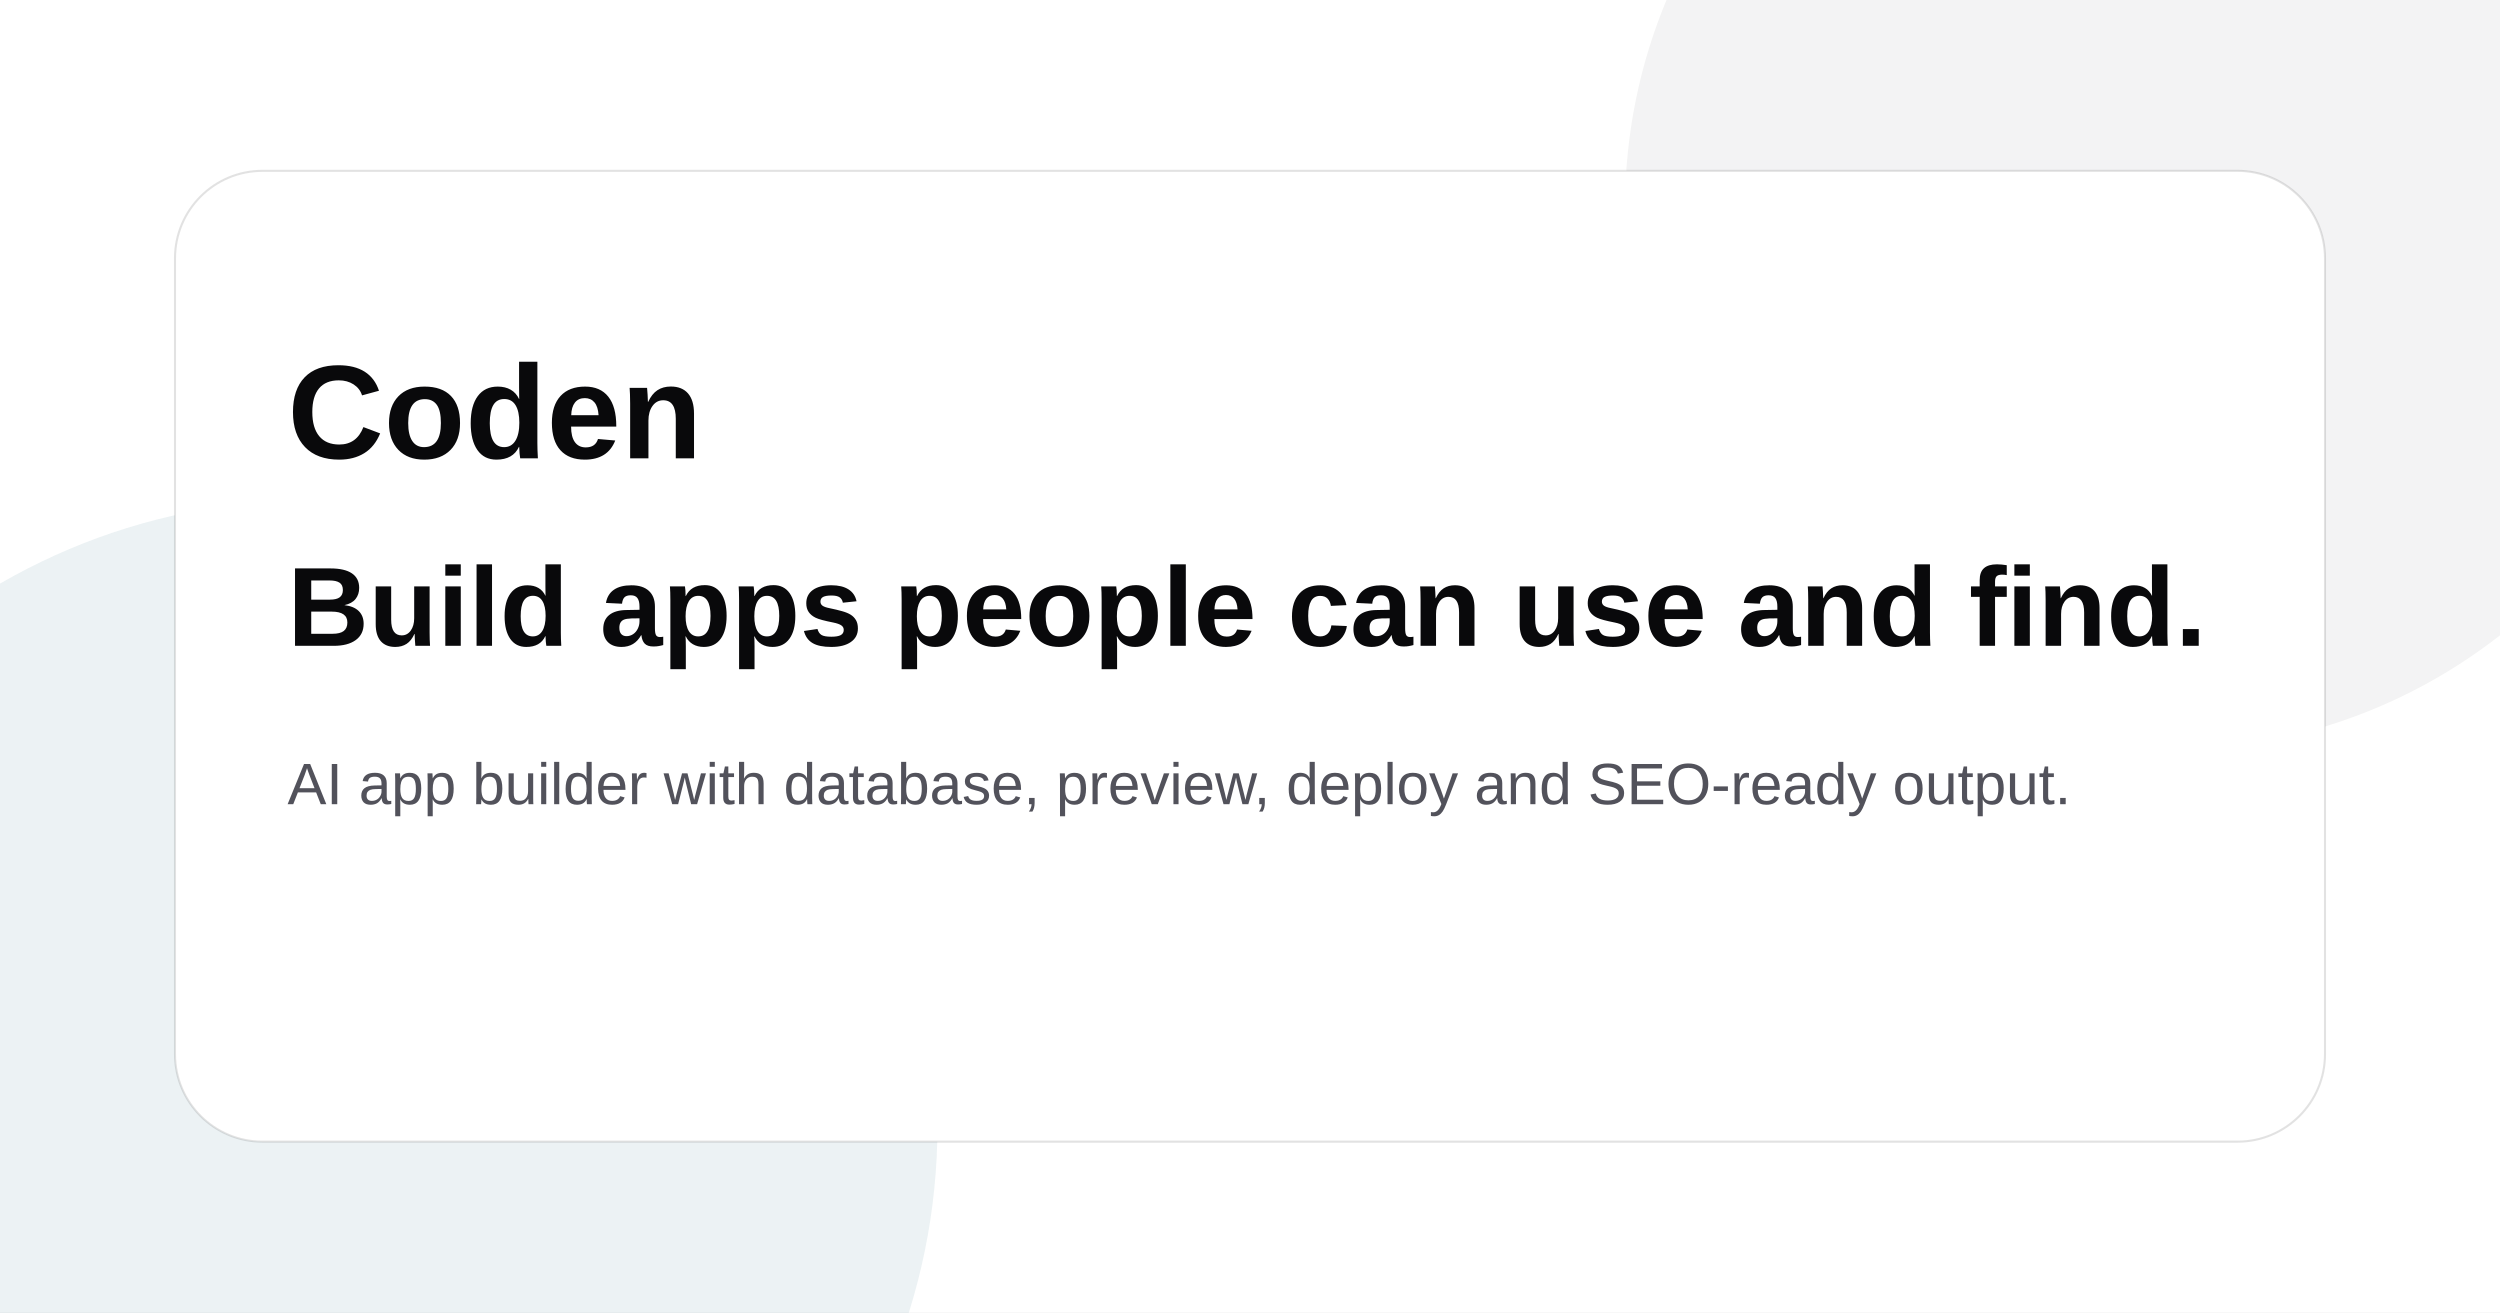
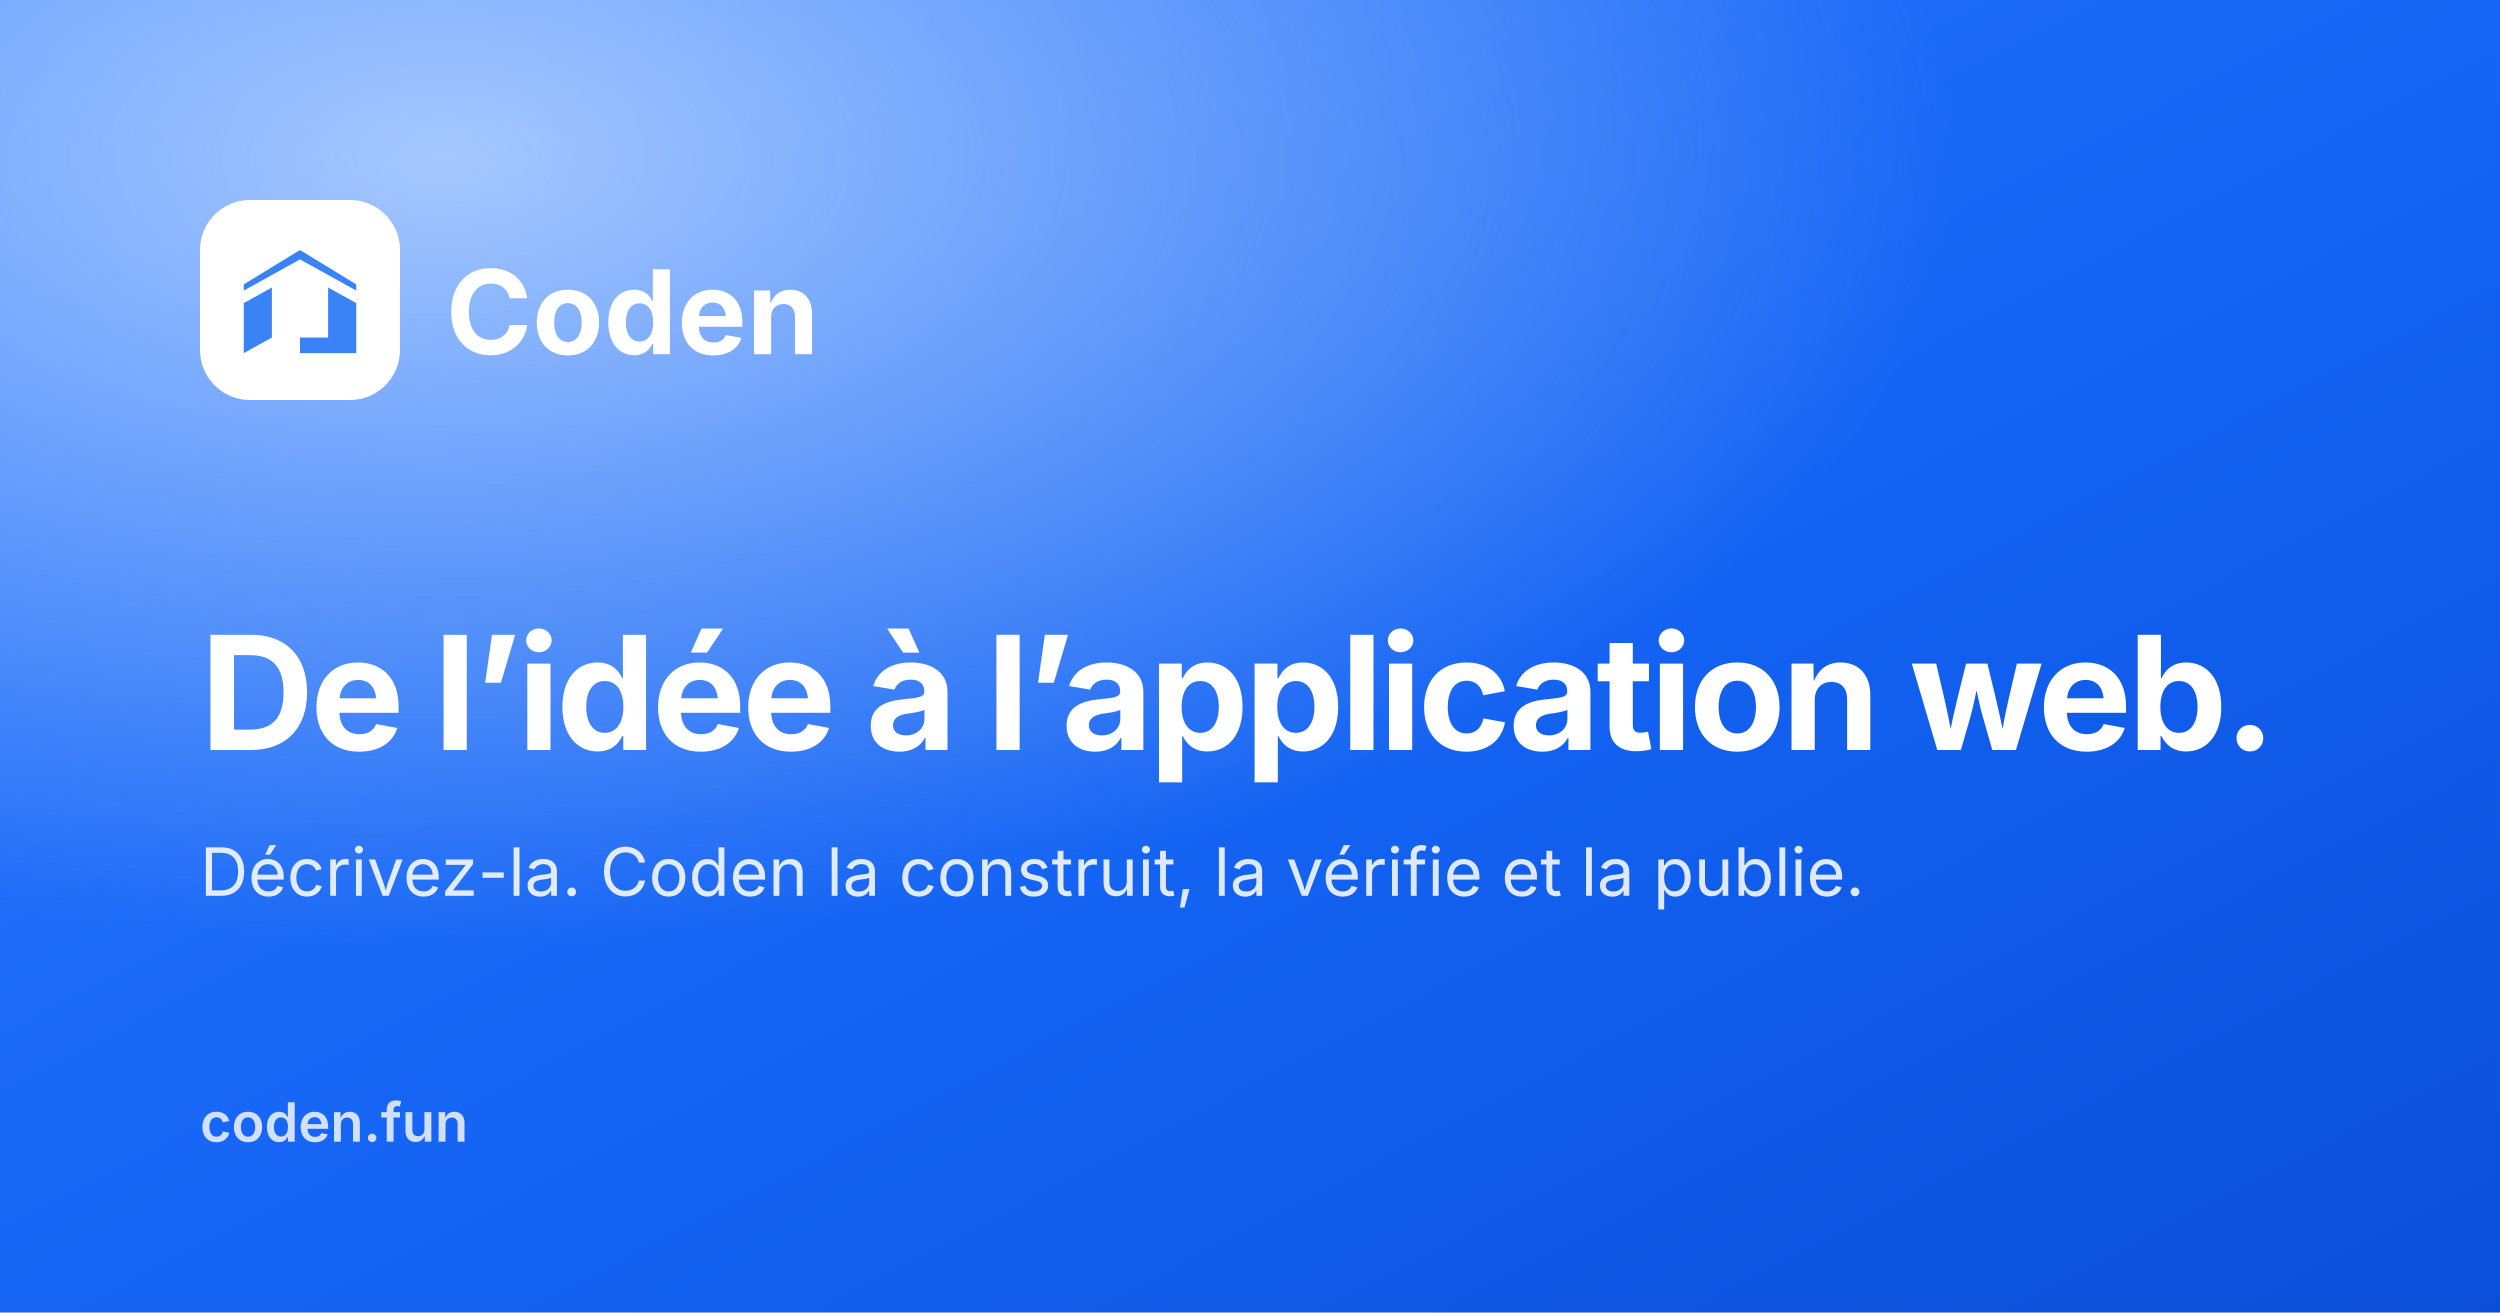
<svg xmlns="http://www.w3.org/2000/svg" width="1200" height="630" viewBox="0 0 1200 630">
-   <rect width="1200" height="630" fill="#ffffff" />
-   <circle cx="1040" cy="100" r="260" fill="#09090b" opacity=".05" />
-   <circle cx="150" cy="540" r="300" fill="#3b7a8c" opacity=".10" />
-   <rect x="84" y="82" width="1032" height="466" rx="42" fill="#ffffff" stroke="#09090b" stroke-opacity=".12" />
-   <text x="138" y="220" font-family="Arial, sans-serif" font-size="64" font-weight="800" fill="#09090b">Coden</text>
-   <text x="138" y="310" font-family="Arial, sans-serif" font-size="54" font-weight="700" fill="#09090b">Build apps people can use and find.</text>
-   <text x="138" y="386" font-family="Arial, sans-serif" font-size="28" fill="#52525b">AI app builder with database, preview, deploy and SEO-ready output.</text>
+   <defs>
+     <linearGradient id="bg" x1="0" y1="0" x2="1" y2="1">
+       <stop offset="0" stop-color="#2F7BFF" />
+       <stop offset=".55" stop-color="#1463F3" />
+       <stop offset="1" stop-color="#0B4FD9" />
+     </linearGradient>
+     <radialGradient id="light" cx=".18" cy=".12" r=".6">
+       <stop offset="0" stop-color="#CFE3FF" stop-opacity=".75" />
+       <stop offset="1" stop-color="#CFE3FF" stop-opacity="0" />
+     </radialGradient>
+   </defs>
+   <rect width="1200" height="630" fill="url(#bg)" />
+   <rect width="1200" height="630" fill="url(#light)" />
+   <g transform="translate(96 96) scale(3)">
+     <rect width="32" height="32" rx="8" fill="#FFFFFF" />
+     <path fill="#3A83F7" d="M16 8L25 13.5V14.5L16 9.5L7 14.5V13.5L16 8Z" />
+     <path fill="#3A83F7" d="M7 16.5V24.5L11.5 22V14L7 16.5Z" />
+     <path fill="#3A83F7" d="M25 16.5V24.5L16 24.5V22H20.5V14L25 16.5Z" />
+   </g>
+   <text x="214" y="170" font-family="Geist, Inter, Arial, sans-serif" font-size="56" font-weight="700" fill="#FFFFFF">Coden</text>
+   <text x="96" y="360" font-family="Geist, Inter, Arial, sans-serif" font-size="76" font-weight="700" fill="#FFFFFF" letter-spacing="-2">De l’idée à l’application web.</text>
+   <text x="96" y="430" font-family="Geist, Inter, Arial, sans-serif" font-size="32" fill="#FFFFFF" fill-opacity=".86">Décrivez-la. Coden la construit, la vérifie et la publie.</text>
+   <text x="96" y="548" font-family="Geist, Inter, Arial, sans-serif" font-size="26" font-weight="600" fill="#FFFFFF" fill-opacity=".8">coden.fun</text>
</svg>
